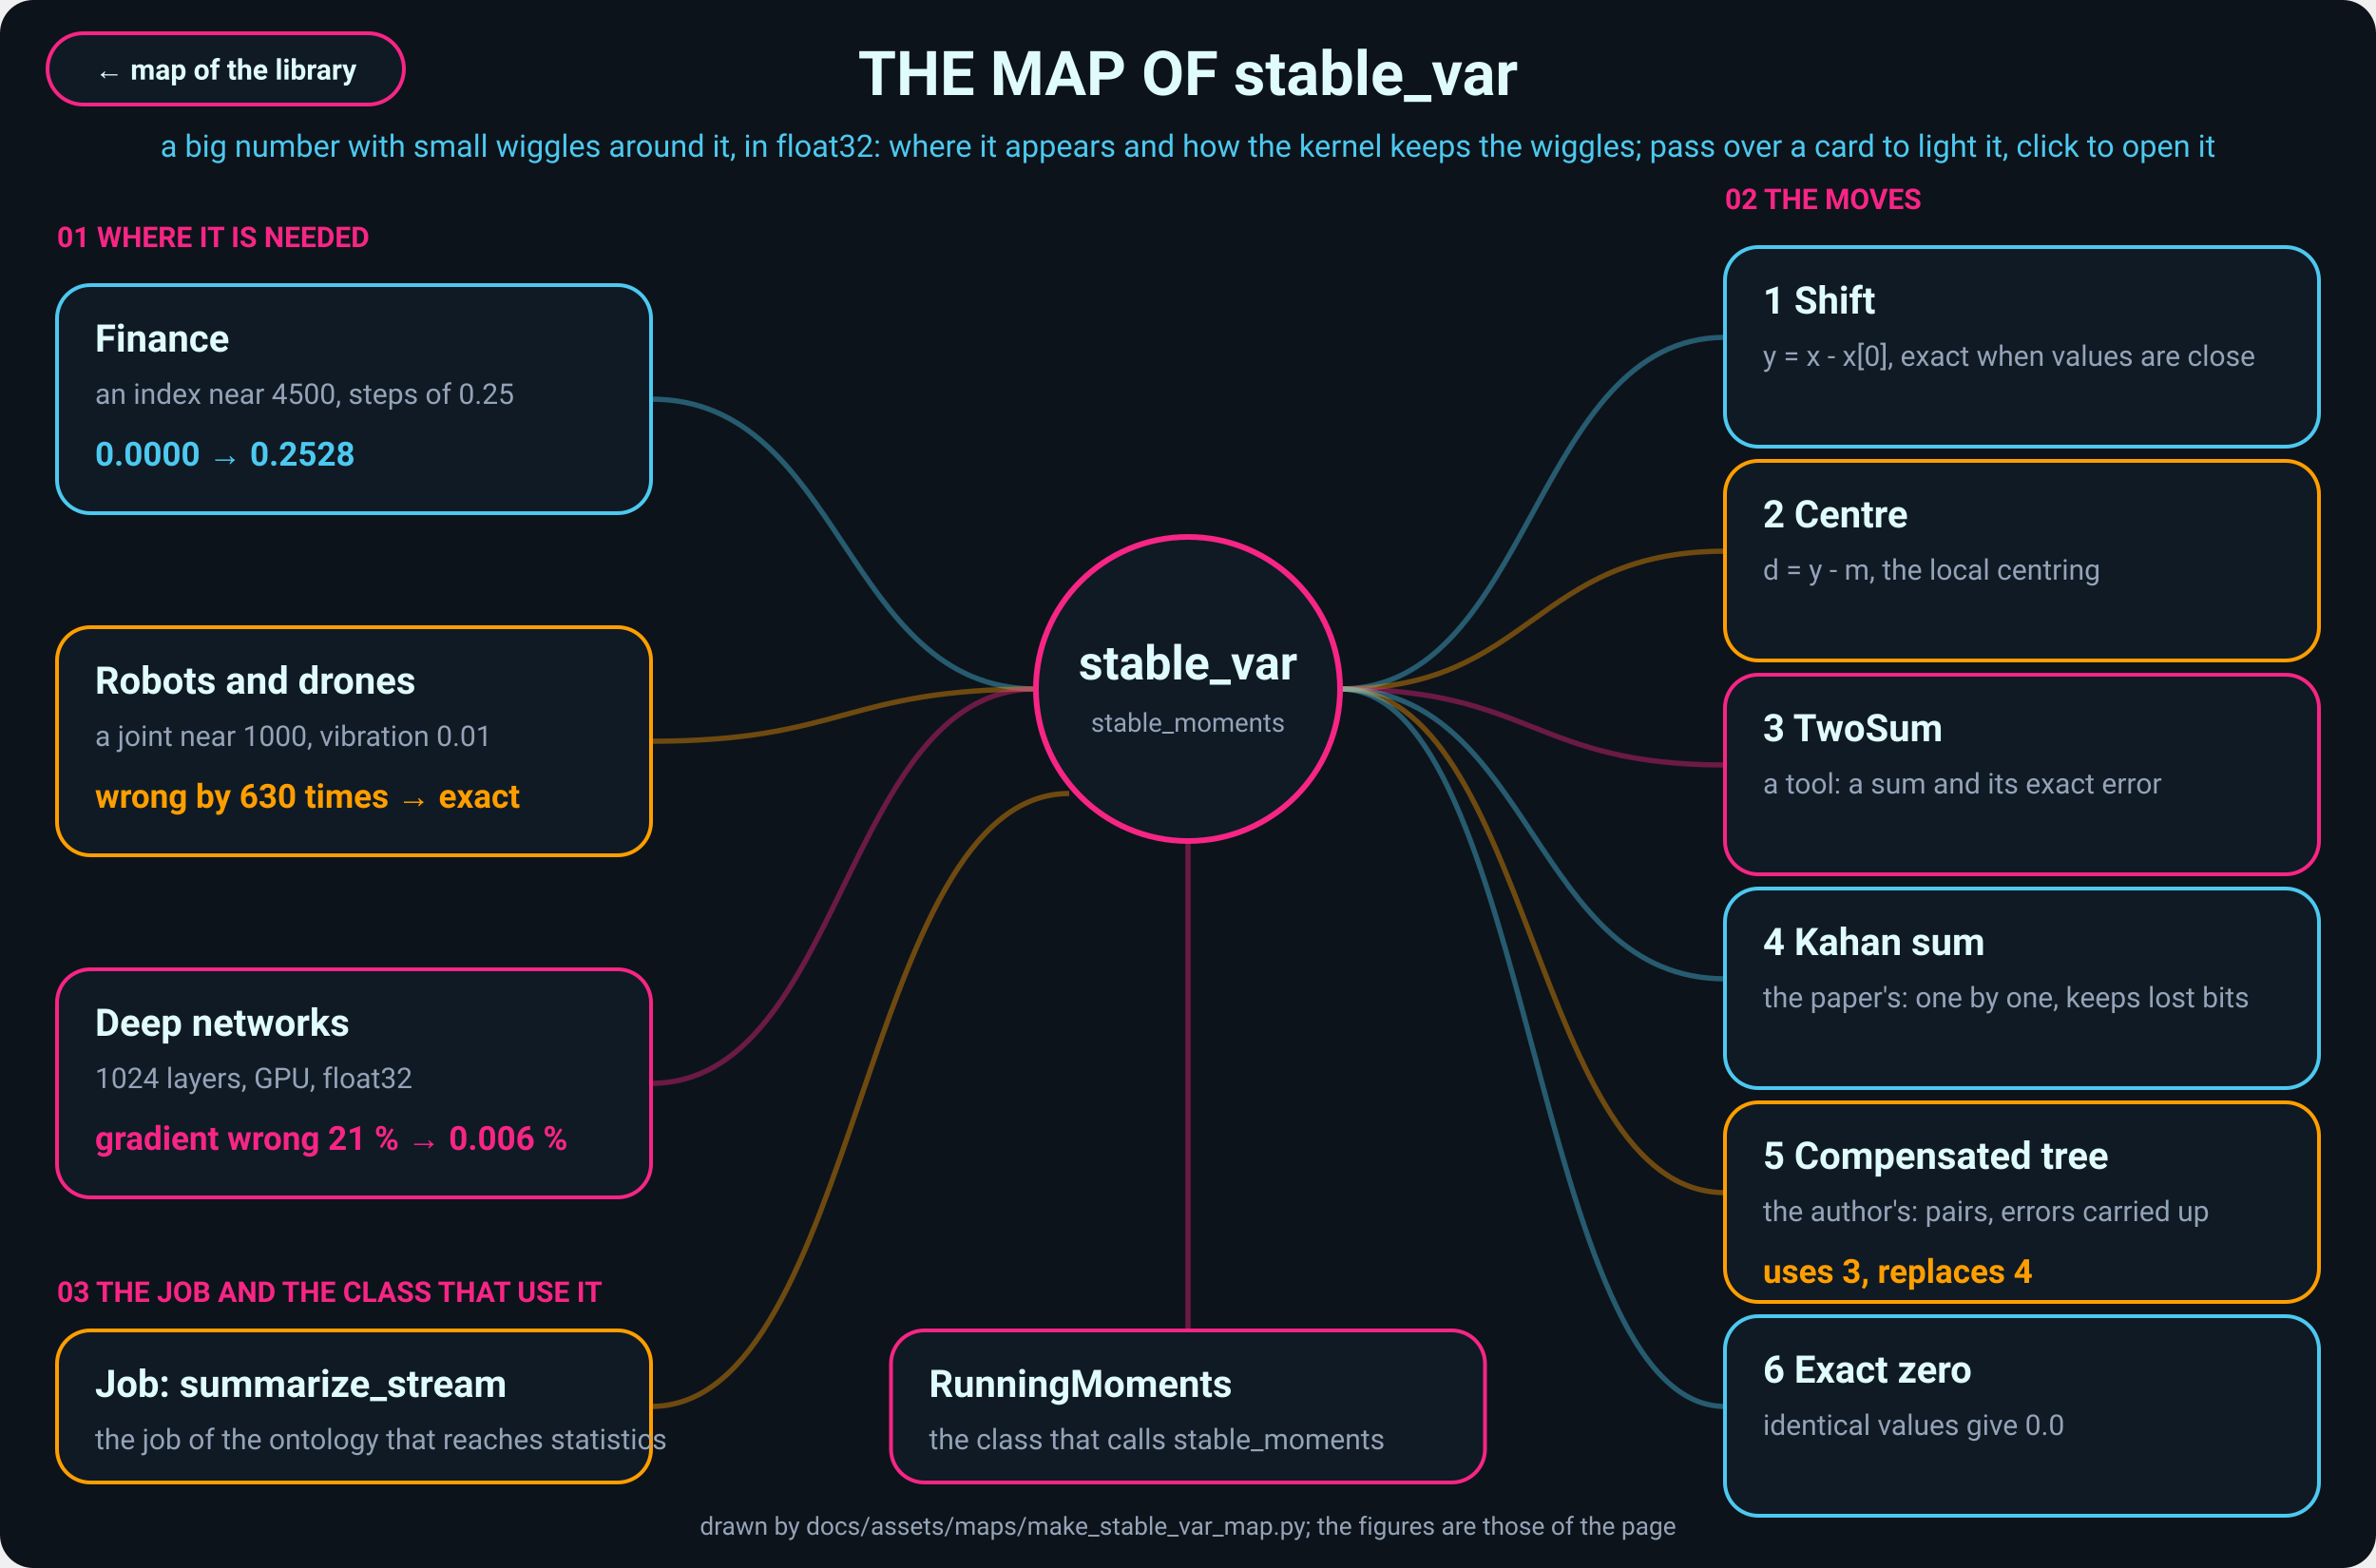
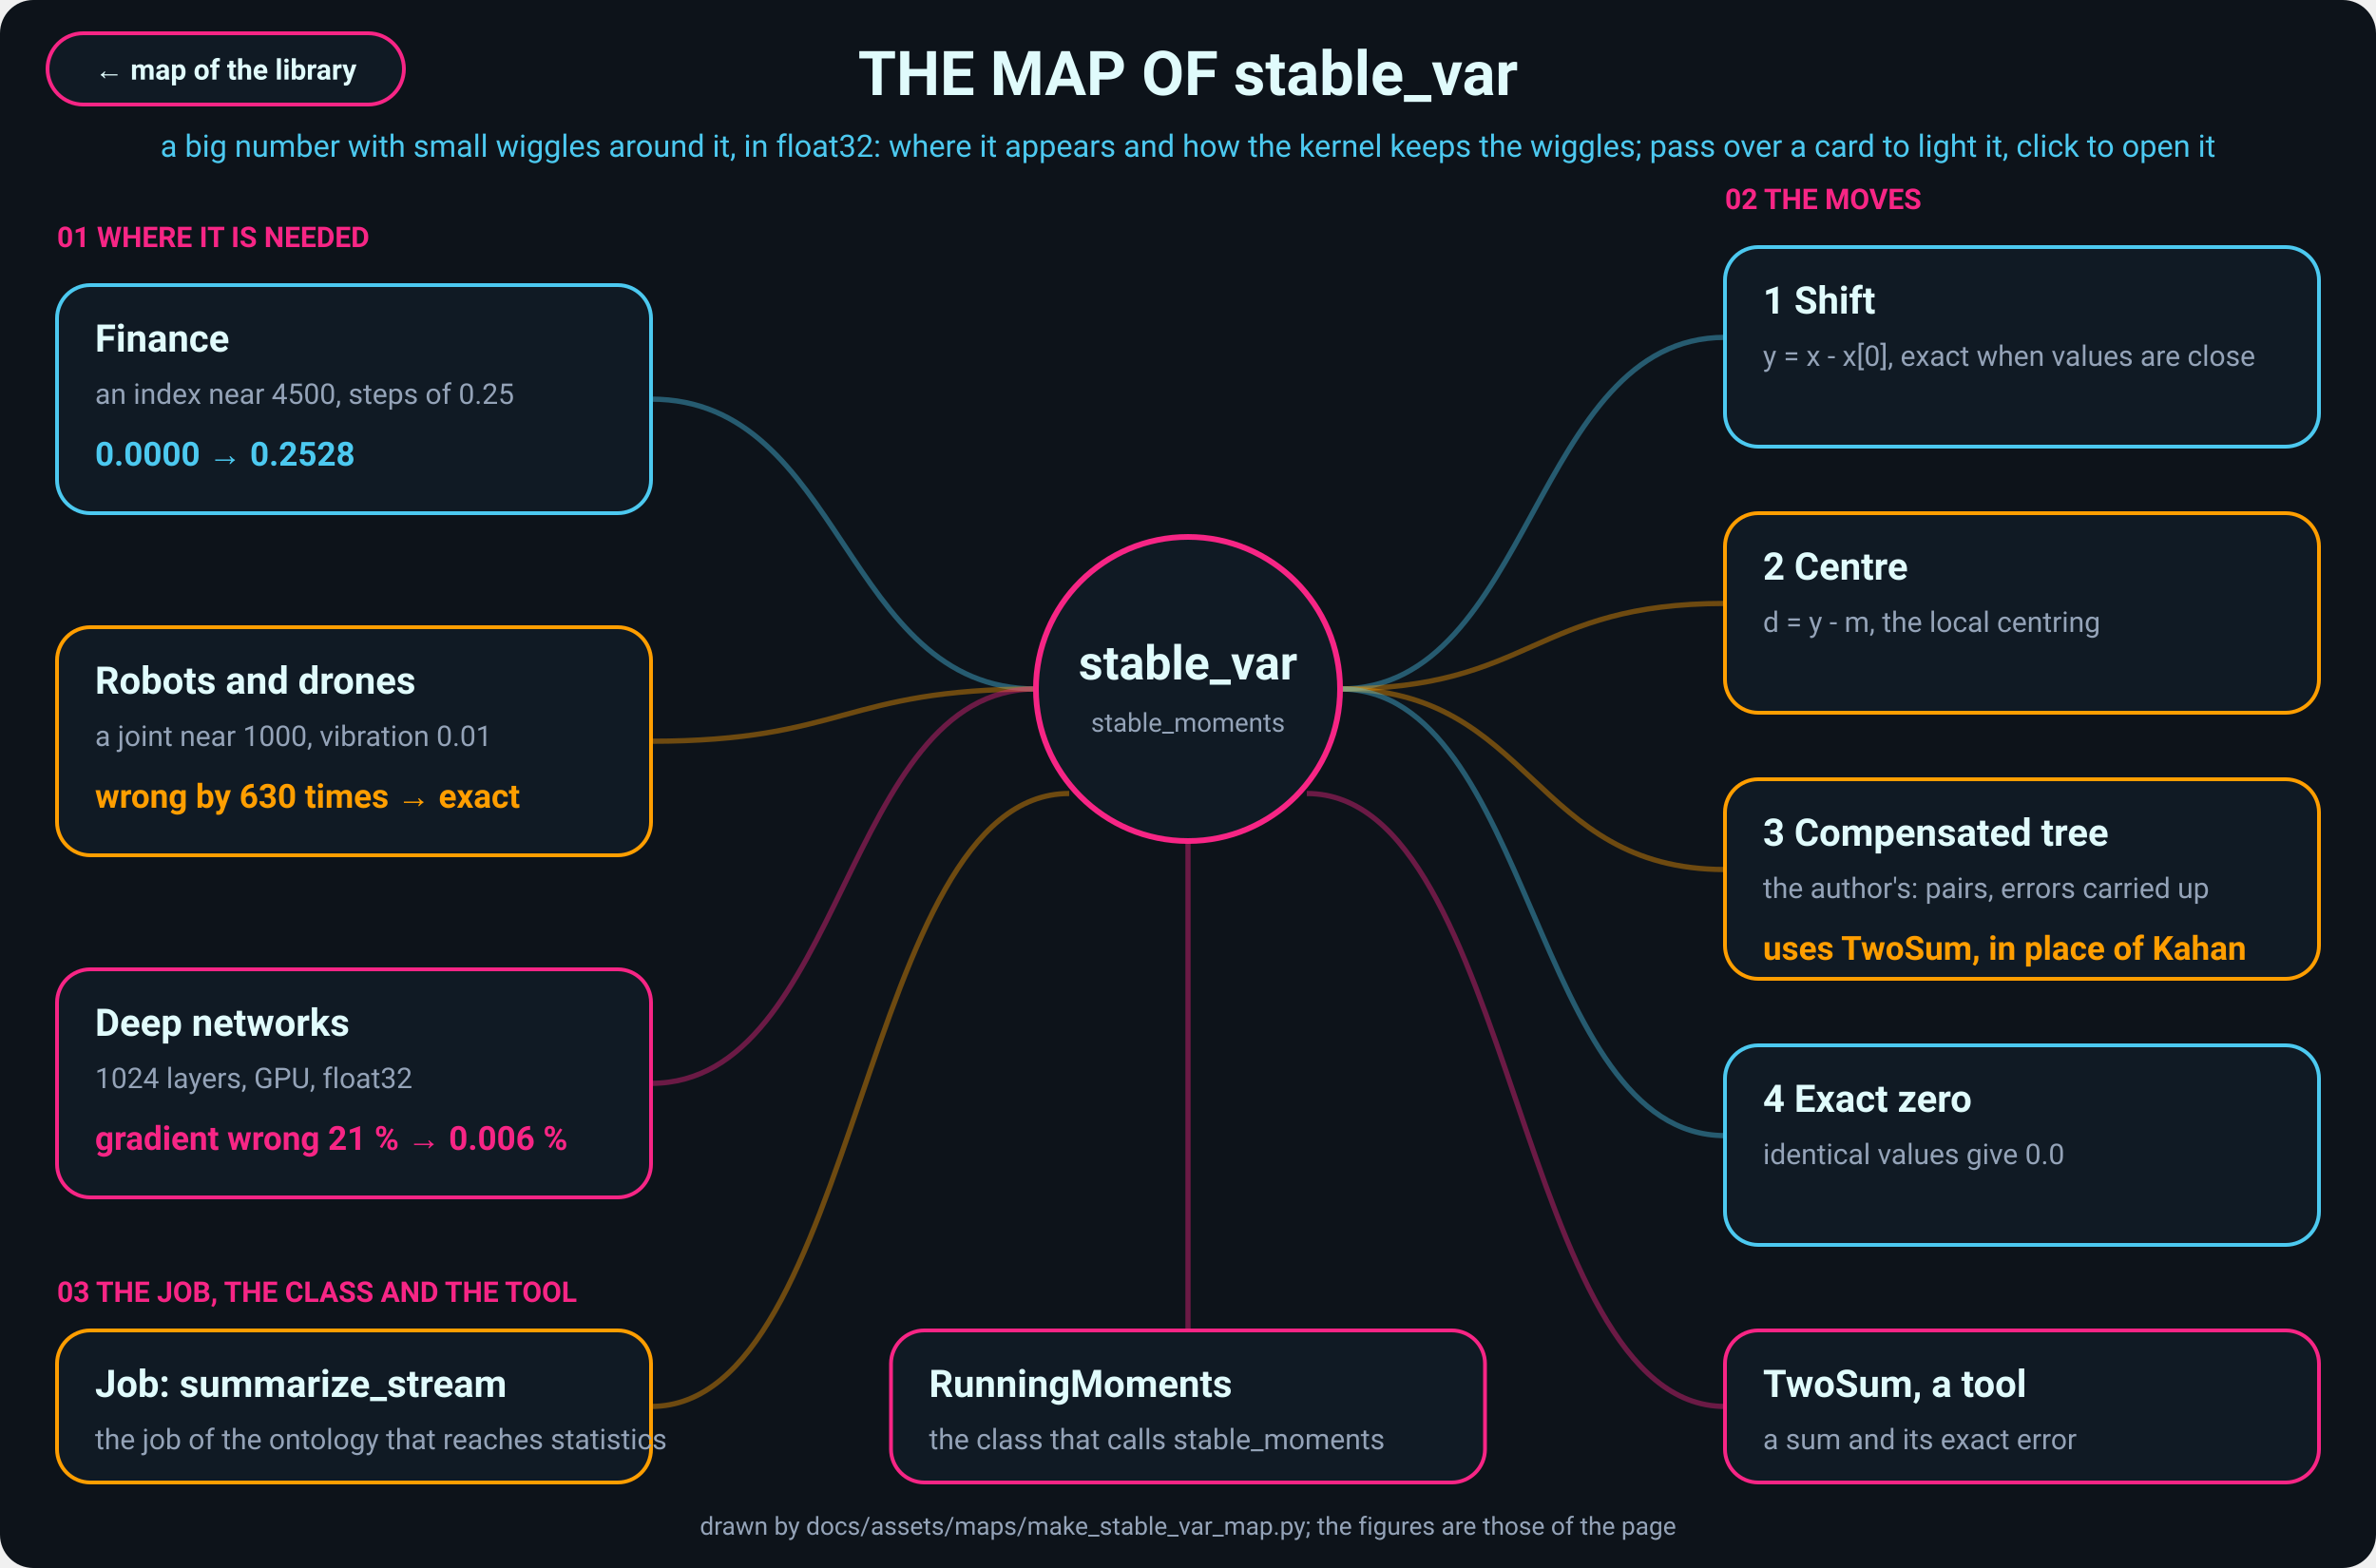
<svg xmlns="http://www.w3.org/2000/svg" viewBox="0 0 1000 660" width="100%" role="img" aria-label="The map of stable_var: the fields where it is needed and the moves of the kernel">
  <style>text{font-family:system-ui,-apple-system,'Segoe UI',Roboto,Arial,sans-serif}.e{opacity:.4;transition:opacity .15s}.net:hover .e{opacity:.08}.net .g:hover .e{opacity:1;stroke-width:3}a:hover .card{fill:#17303f;stroke-width:2.6}a:hover text.dn{fill:#fff}</style>
  <rect width="1000" height="660" fill="#0d131a" rx="14" />
  <text x="500" y="40" fill="#e0fbfc" font-size="26" font-weight="700" text-anchor="middle">THE MAP OF stable_var</text>
  <text x="500" y="66" fill="#4cc9f0" font-size="13" text-anchor="middle">a big number with small wiggles around it, in float32: where it appears and how the kernel keeps the wiggles; pass over a card to light it, click to open it</text>
  <text x="24" y="104" fill="#f72585" font-size="12" font-weight="700">01  WHERE IT IS NEEDED</text>
  <text x="726" y="88" fill="#f72585" font-size="12" font-weight="700">02  THE MOVES</text>
-   <text x="24" y="548" fill="#f72585" font-size="12" font-weight="700">03  THE JOB AND THE CLASS THAT USE IT</text>
+   <text x="24" y="548" fill="#f72585" font-size="12" font-weight="700">03  THE JOB, THE CLASS AND THE TOOL</text>
  <g class="net">
    <g class="g">
      <path class="e" d="M274,168 C355.0,168 355.0,290.0 436.0,290.0" fill="none" stroke="#4cc9f0" stroke-width="2.2" />
      <a href="../../finance/" target="_top">
        <rect class="card" x="24" y="120" width="250" height="96" rx="14" fill="#101a24" stroke="#4cc9f0" stroke-width="1.6" />
        <text class="dn" x="40" y="148" fill="#e0fbfc" font-size="16" font-weight="700">Finance</text>
        <text x="40" y="170" fill="#94a3b8" font-size="12">an index near 4500, steps of 0.25</text>
        <text x="40" y="196" fill="#4cc9f0" font-size="14" font-weight="700">0.0000 → 0.2528</text>
      </a>
    </g>
    <g class="g">
      <path class="e" d="M274,312 C355.0,312 355.0,290.0 436.0,290.0" fill="none" stroke="#ff9e00" stroke-width="2.2" />
      <a href="../../dynamics/" target="_top">
        <rect class="card" x="24" y="264" width="250" height="96" rx="14" fill="#101a24" stroke="#ff9e00" stroke-width="1.6" />
        <text class="dn" x="40" y="292" fill="#e0fbfc" font-size="16" font-weight="700">Robots and drones</text>
        <text x="40" y="314" fill="#94a3b8" font-size="12">a joint near 1000, vibration 0.01</text>
        <text x="40" y="340" fill="#ff9e00" font-size="14" font-weight="700">wrong by 630 times → exact</text>
      </a>
    </g>
    <g class="g">
      <path class="e" d="M274,456 C355.0,456 355.0,290.0 436.0,290.0" fill="none" stroke="#f72585" stroke-width="2.2" />
      <a href="../../neural/overview/" target="_top">
        <rect class="card" x="24" y="408" width="250" height="96" rx="14" fill="#101a24" stroke="#f72585" stroke-width="1.6" />
        <text class="dn" x="40" y="436" fill="#e0fbfc" font-size="16" font-weight="700">Deep networks</text>
        <text x="40" y="458" fill="#94a3b8" font-size="12">1024 layers, GPU, float32</text>
        <text x="40" y="484" fill="#f72585" font-size="14" font-weight="700">gradient wrong 21 % → 0.006 %</text>
      </a>
    </g>
    <g class="g">
      <path class="e" d="M564.0,290.0 C645.0,290.0 645.0,142 726,142" fill="none" stroke="#4cc9f0" stroke-width="2.2" />
      <a href="../../stats/stable_variance/#gamestory" target="_top">
        <rect class="card" x="726" y="104" width="250" height="84" rx="14" fill="#101a24" stroke="#4cc9f0" stroke-width="1.6" />
        <text class="dn" x="742" y="132" fill="#e0fbfc" font-size="16" font-weight="700">1  Shift</text>
        <text x="742" y="154" fill="#94a3b8" font-size="12">y = x - x[0], exact when values are close</text>
      </a>
    </g>
    <g class="g">
-       <path class="e" d="M564.0,290.0 C645.0,290.0 645.0,232 726,232" fill="none" stroke="#ff9e00" stroke-width="2.2" />
+       <path class="e" d="M564.0,290.0 C645.0,290.0 645.0,254 726,254" fill="none" stroke="#ff9e00" stroke-width="2.2" />
      <a href="../../stats/stable_variance/#what-is-different-from-the-paper" target="_top">
-         <rect class="card" x="726" y="194" width="250" height="84" rx="14" fill="#101a24" stroke="#ff9e00" stroke-width="1.6" />
-         <text class="dn" x="742" y="222" fill="#e0fbfc" font-size="16" font-weight="700">2  Centre</text>
-         <text x="742" y="244" fill="#94a3b8" font-size="12">d = y - m, the local centring</text>
+         <rect class="card" x="726" y="216" width="250" height="84" rx="14" fill="#101a24" stroke="#ff9e00" stroke-width="1.6" />
+         <text class="dn" x="742" y="244" fill="#e0fbfc" font-size="16" font-weight="700">2  Centre</text>
+         <text x="742" y="266" fill="#94a3b8" font-size="12">d = y - m, the local centring</text>
      </a>
    </g>
    <g class="g">
-       <path class="e" d="M564.0,290.0 C645.0,290.0 645.0,322 726,322" fill="none" stroke="#f72585" stroke-width="2.2" />
-       <a href="../../stats/stable_variance/#what-is-different-from-the-paper" target="_top">
-         <rect class="card" x="726" y="284" width="250" height="84" rx="14" fill="#101a24" stroke="#f72585" stroke-width="1.6" />
-         <text class="dn" x="742" y="312" fill="#e0fbfc" font-size="16" font-weight="700">3  TwoSum</text>
-         <text x="742" y="334" fill="#94a3b8" font-size="12">a tool: a sum and its exact error</text>
+       <path class="e" d="M564.0,290.0 C645.0,290.0 645.0,366 726,366" fill="none" stroke="#ff9e00" stroke-width="2.2" />
+       <a href="../../stats/stable_variance/#3-what-the-function-does" target="_top">
+         <rect class="card" x="726" y="328" width="250" height="84" rx="14" fill="#101a24" stroke="#ff9e00" stroke-width="1.6" />
+         <text class="dn" x="742" y="356" fill="#e0fbfc" font-size="16" font-weight="700">3  Compensated tree</text>
+         <text x="742" y="378" fill="#94a3b8" font-size="12">the author's: pairs, errors carried up</text>
+         <text x="742" y="404" fill="#ff9e00" font-size="14" font-weight="700">uses TwoSum, in place of Kahan</text>
      </a>
    </g>
    <g class="g">
-       <path class="e" d="M564.0,290.0 C645.0,290.0 645.0,412 726,412" fill="none" stroke="#4cc9f0" stroke-width="2.2" />
-       <a href="../../stats/stable_variance/#what-is-different-from-the-paper" target="_top">
-         <rect class="card" x="726" y="374" width="250" height="84" rx="14" fill="#101a24" stroke="#4cc9f0" stroke-width="1.6" />
-         <text class="dn" x="742" y="402" fill="#e0fbfc" font-size="16" font-weight="700">4  Kahan sum</text>
-         <text x="742" y="424" fill="#94a3b8" font-size="12">the paper's: one by one, keeps lost bits</text>
-       </a>
-     </g>
-     <g class="g">
-       <path class="e" d="M564.0,290.0 C645.0,290.0 645.0,502 726,502" fill="none" stroke="#ff9e00" stroke-width="2.2" />
-       <a href="../../stats/stable_variance/#3-what-the-function-does" target="_top">
-         <rect class="card" x="726" y="464" width="250" height="84" rx="14" fill="#101a24" stroke="#ff9e00" stroke-width="1.6" />
-         <text class="dn" x="742" y="492" fill="#e0fbfc" font-size="16" font-weight="700">5  Compensated tree</text>
-         <text x="742" y="514" fill="#94a3b8" font-size="12">the author's: pairs, errors carried up</text>
-         <text x="742" y="540" fill="#ff9e00" font-size="14" font-weight="700">uses 3, replaces 4</text>
-       </a>
-     </g>
-     <g class="g">
-       <path class="e" d="M564.0,290.0 C645.0,290.0 645.0,592 726,592" fill="none" stroke="#4cc9f0" stroke-width="2.2" />
+       <path class="e" d="M564.0,290.0 C645.0,290.0 645.0,478 726,478" fill="none" stroke="#4cc9f0" stroke-width="2.2" />
      <a href="../../stats/stable_variance/#gamestory" target="_top">
-         <rect class="card" x="726" y="554" width="250" height="84" rx="14" fill="#101a24" stroke="#4cc9f0" stroke-width="1.6" />
-         <text class="dn" x="742" y="582" fill="#e0fbfc" font-size="16" font-weight="700">6  Exact zero</text>
-         <text x="742" y="604" fill="#94a3b8" font-size="12">identical values give 0.0</text>
+         <rect class="card" x="726" y="440" width="250" height="84" rx="14" fill="#101a24" stroke="#4cc9f0" stroke-width="1.6" />
+         <text class="dn" x="742" y="468" fill="#e0fbfc" font-size="16" font-weight="700">4  Exact zero</text>
+         <text x="742" y="490" fill="#94a3b8" font-size="12">identical values give 0.0</text>
      </a>
    </g>
    <g class="g">
      <path class="e" d="M274,592 C362.0,592 362.0,334.0 450.0,334.0" fill="none" stroke="#ff9e00" stroke-width="2.2" />
      <a href="../../stats/" target="_top">
        <rect class="card" x="24" y="560" width="250" height="64" rx="14" fill="#101a24" stroke="#ff9e00" stroke-width="1.6" />
        <text class="dn" x="40" y="588" fill="#e0fbfc" font-size="16" font-weight="700">Job: summarize_stream</text>
        <text x="40" y="610" fill="#94a3b8" font-size="12">the job of the ontology that reaches statistics</text>
      </a>
    </g>
    <g class="g">
      <path class="e" d="M500.0,354.0 L500.0,560" fill="none" stroke="#f72585" stroke-width="2.2" />
      <a href="../../stats/moments/" target="_top">
        <rect class="card" x="375" y="560" width="250" height="64" rx="14" fill="#101a24" stroke="#f72585" stroke-width="1.6" />
        <text class="dn" x="391" y="588" fill="#e0fbfc" font-size="16" font-weight="700">RunningMoments</text>
        <text x="391" y="610" fill="#94a3b8" font-size="12">the class that calls stable_moments</text>
      </a>
    </g>
+     <g class="g">
+       <path class="e" d="M550.0,334.0 C638.0,334.0 638.0,592 726,592" fill="none" stroke="#f72585" stroke-width="2.2" />
+       <a href="../../stats/stable_variance/#what-is-different-from-the-paper" target="_top">
+         <rect class="card" x="726" y="560" width="250" height="64" rx="14" fill="#101a24" stroke="#f72585" stroke-width="1.6" />
+         <text class="dn" x="742" y="588" fill="#e0fbfc" font-size="16" font-weight="700">TwoSum, a tool</text>
+         <text x="742" y="610" fill="#94a3b8" font-size="12">a sum and its exact error</text>
+       </a>
+     </g>
  </g>
  <a class="back" href="../../#the-library-folder-by-folder" target="_top">
    <rect class="card" x="20" y="14" width="150" height="30" rx="15" fill="#101a24" stroke="#f72585" stroke-width="1.6" />
    <text class="dn" x="95" y="33.5" fill="#e0fbfc" font-size="12" font-weight="700" text-anchor="middle">← map of the library</text>
  </a>
  <circle cx="500.0" cy="290.0" r="64" fill="#101a24" stroke="#f72585" stroke-width="2.4" />
  <text x="500.0" y="286.0" fill="#e0fbfc" font-size="20" font-weight="700" text-anchor="middle">stable_var</text>
  <text x="500.0" y="308.0" fill="#94a3b8" font-size="11" text-anchor="middle">stable_moments</text>
  <text x="500" y="646" fill="#94a3b8" font-size="10.5" text-anchor="middle">drawn by docs/assets/maps/make_stable_var_map.py; the figures are those of the page</text>
</svg>
